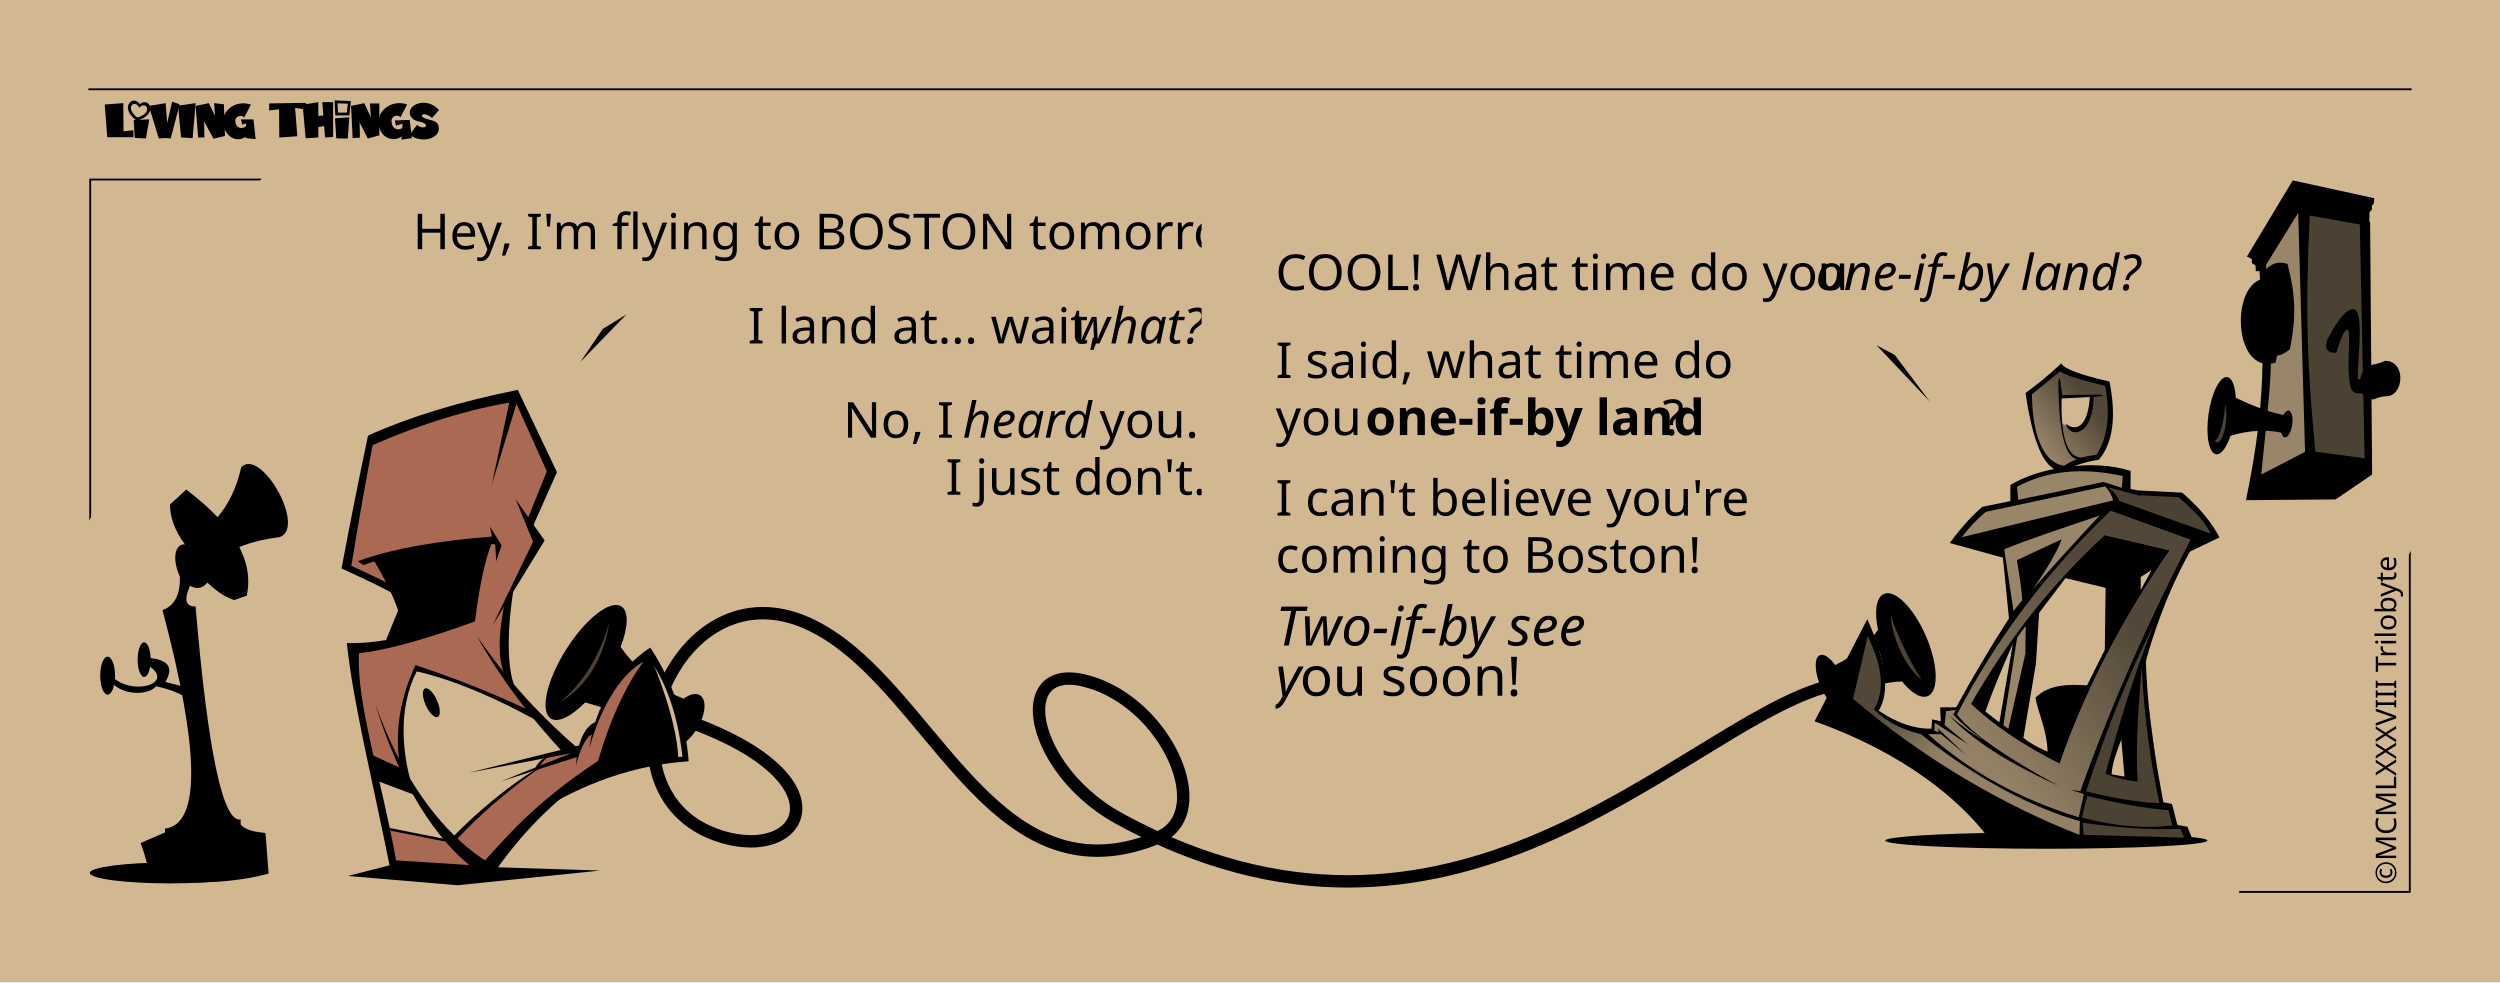
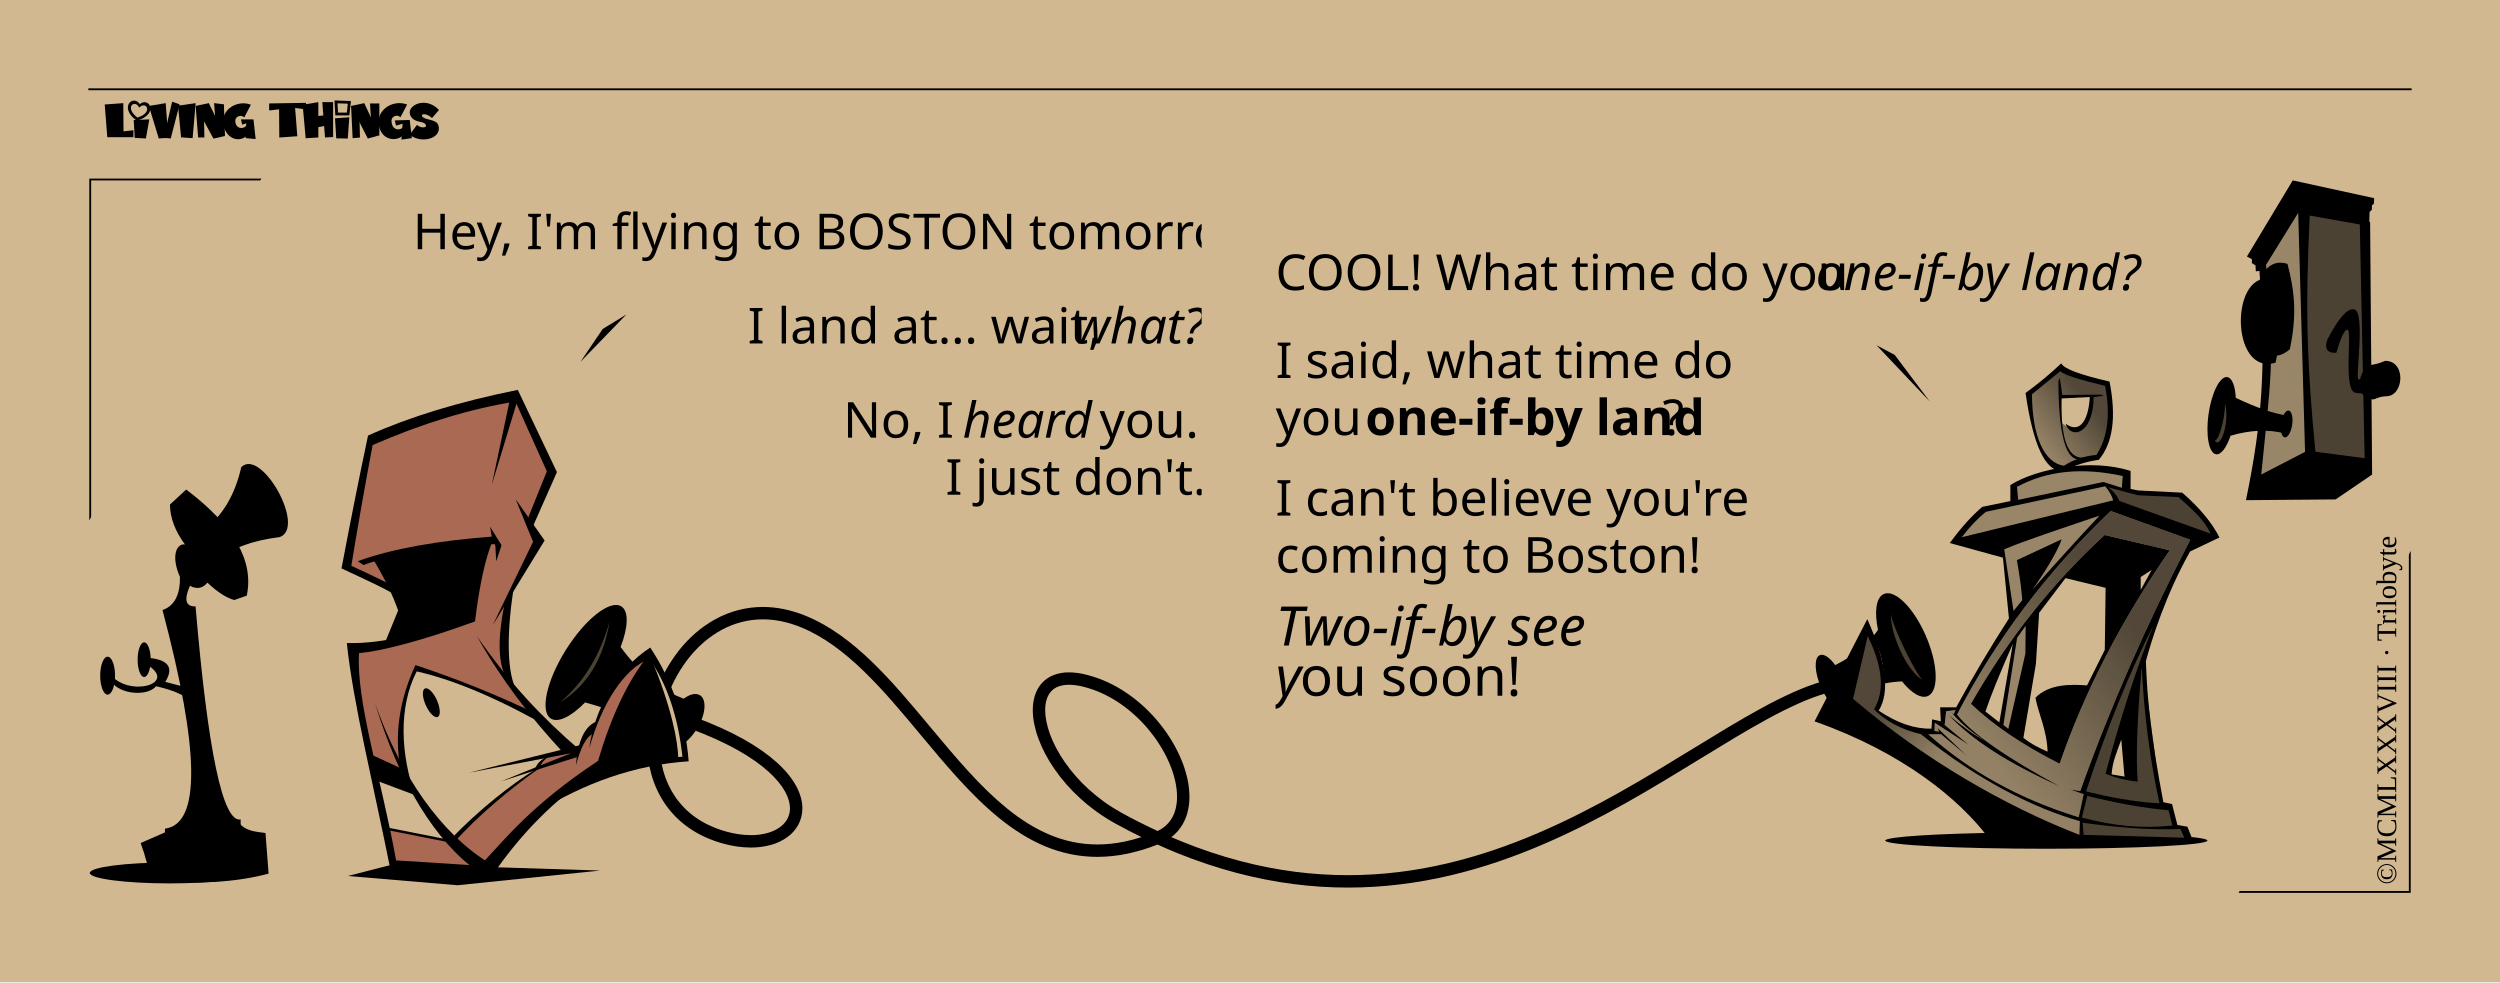
<svg xmlns="http://www.w3.org/2000/svg" style="isolation:isolate" viewBox="0 0 1008 396" width="1008pt" height="396pt">
  <style type="text/css">
    
  @font-face {
    font-family: 'Comic Neue';
    src: url('neue.ttf') format('truetype');
  }
+ 
+ 

</style>
  <defs>
    <clipPath id="_clipPath_JZOvWIpDelUkZPgj5Ag4tgbzAwbzJobY">
      <rect x="0" y="0" width="1008" height="396" />
    </clipPath>
  </defs>
  <g clip-path="url(#_clipPath_JZOvWIpDelUkZPgj5Ag4tgbzAwbzJobY)">
    <rect x="0" y="0" width="1008" height="396" transform="matrix(1,0,0,1,0,0)" fill="rgb(210,184,144)" />
    <path d=" M 267.723 285.476 C 267.285 287.007 266.942 288.562 266.67 290.13 C 266.14 293.08 265.88 296.07 265.87 299.06 C 265.85 303.03 266.38 306.98 267.43 310.8 C 268.44 314.51 270.06 318.03 272.21 321.21 C 274.44 324.48 277.25 327.33 280.49 329.6 C 282.26 330.84 284.13 331.91 286.09 332.82 C 288.24 333.82 290.47 334.64 292.75 335.27 C 296.01 336.21 299.37 336.7 302.76 336.73 C 305.05 336.75 307.33 336.45 309.54 335.84 C 311.33 335.36 313.01 334.56 314.52 333.48 C 315.75 332.6 316.77 331.46 317.49 330.13 C 318.17 328.84 318.52 327.4 318.52 325.94 C 318.51 324.88 318.36 323.82 318.06 322.8 C 317.71 321.56 317.21 320.36 316.58 319.23 C 315.81 317.84 314.91 316.53 313.89 315.31 C 312.66 313.82 311.31 312.42 309.87 311.14 C 308.14 309.59 306.32 308.15 304.42 306.82 C 302.17 305.25 299.84 303.79 297.44 302.45 C 294.64 300.89 291.77 299.44 288.85 298.12 C 285.47 296.59 282.04 295.19 278.57 293.91 L 276.22 293.04 L 277.95 288.35 L 280.29 289.22 C 283.88 290.54 287.43 291.99 290.91 293.57 C 293.96 294.95 296.95 296.45 299.88 298.09 C 302.42 299.5 304.89 301.05 307.28 302.72 C 309.35 304.16 311.33 305.73 313.2 307.41 C 314.83 308.86 316.35 310.43 317.74 312.11 C 318.95 313.57 320.02 315.14 320.95 316.8 C 321.76 318.26 322.41 319.81 322.87 321.42 C 323.29 322.88 323.51 324.39 323.52 325.92 C 323.53 328.21 322.97 330.47 321.9 332.5 C 320.81 334.5 319.28 336.23 317.43 337.55 C 315.44 338.97 313.22 340.02 310.86 340.66 C 308.21 341.39 305.47 341.75 302.72 341.73 C 298.89 341.7 295.08 341.14 291.39 340.08 C 288.85 339.38 286.37 338.47 283.98 337.36 C 281.76 336.33 279.63 335.1 277.62 333.69 C 273.88 331.07 270.65 327.8 268.07 324.02 C 265.62 320.38 263.77 316.36 262.6 312.13 C 261.44 307.86 260.85 303.47 260.87 299.05 C 260.88 295.77 261.17 292.49 261.74 289.26 C 262.32 286 263.16 282.78 264.25 279.66 C 264.389 279.26 264.532 278.862 264.679 278.465 L 267.723 285.476 L 267.723 285.476 Z " fill="rgb(0,0,0)" />
    <path d=" M 269.815 279.004 C 271.769 274.11 274.403 269.519 277.66 265.37 C 279.49 263.05 281.54 260.9 283.77 258.96 C 285.96 257.07 288.34 255.41 290.87 254.02 C 293.39 252.65 296.06 251.58 298.84 250.85 C 301.69 250.1 304.63 249.72 307.59 249.72 C 310.08 249.73 312.57 249.99 315.02 250.49 C 317.72 251.05 320.36 251.85 322.91 252.91 C 325.2 253.84 327.42 254.92 329.57 256.14 C 331.78 257.39 333.92 258.76 335.98 260.23 C 338.12 261.76 340.18 263.37 342.18 265.07 C 344.24 266.82 346.25 268.65 348.19 270.53 C 352.24 274.49 356.13 278.61 359.84 282.88 C 363.7 287.32 367.5 291.8 371.24 296.33 C 373.75 299.35 376.27 302.35 378.81 305.35 C 381.34 308.32 383.91 311.24 386.53 314.13 C 389.11 316.96 391.77 319.71 394.51 322.39 C 397.18 325 399.97 327.48 402.86 329.84 C 405.68 332.14 408.64 334.26 411.73 336.2 C 414.75 338.1 417.93 339.75 421.21 341.15 C 424.51 342.54 427.94 343.61 431.44 344.35 C 435.06 345.11 438.75 345.49 442.46 345.49 C 446.55 345.48 450.63 345.04 454.64 344.19 C 458.75 343.31 462.78 342.09 466.69 340.53 C 469.35 341.74 472.04 342.89 474.75 343.99 C 482.54 347.14 490.51 349.81 498.63 351.96 C 506.17 353.95 513.82 355.46 521.55 356.46 C 528.83 357.4 536.16 357.87 543.5 357.87 C 550.54 357.87 557.57 357.44 564.55 356.58 C 571.3 355.76 578 354.56 584.63 353 C 591.08 351.48 597.46 349.65 603.74 347.52 C 609.88 345.44 615.94 343.12 621.9 340.56 C 627.73 338.06 633.48 335.38 639.14 332.53 C 644.65 329.75 650.09 326.84 655.46 323.82 C 660.65 320.9 665.79 317.9 670.89 314.84 C 675.76 311.91 680.61 308.96 685.44 305.99 C 690.13 303.1 694.84 300.24 699.56 297.41 C 703.91 294.8 708.31 292.27 712.76 289.84 C 716.77 287.64 720.86 285.6 725.03 283.72 C 728.71 282.05 732.48 280.63 736.35 279.47 L 738.74 278.75 L 737.3 273.96 L 734.9 274.68 C 730.83 275.91 726.85 277.4 722.97 279.16 C 718.69 281.09 714.48 283.19 710.36 285.46 C 705.85 287.92 701.39 290.48 696.99 293.12 C 692.25 295.96 687.53 298.83 682.82 301.73 C 678 304.7 673.17 307.64 668.32 310.55 C 663.26 313.59 658.15 316.56 653.01 319.46 C 647.7 322.45 642.33 325.32 636.89 328.06 C 631.32 330.87 625.66 333.51 619.93 335.97 C 614.09 338.47 608.15 340.75 602.14 342.79 C 596 344.86 589.78 346.65 583.48 348.13 C 577.03 349.65 570.51 350.82 563.94 351.62 C 557.16 352.45 550.33 352.87 543.5 352.87 C 536.38 352.87 529.26 352.41 522.19 351.5 C 514.68 350.53 507.24 349.07 499.91 347.13 C 492 345.03 484.22 342.43 476.63 339.35 C 475.17 338.76 473.72 338.15 472.27 337.53 C 472.53 337.34 472.78 337.14 473.03 336.93 C 474.51 335.66 475.78 334.16 476.77 332.48 C 477.75 330.81 478.47 329.01 478.91 327.14 C 479.37 325.2 479.6 323.22 479.58 321.23 C 479.57 318.78 479.29 316.33 478.75 313.94 C 478.17 311.37 477.38 308.86 476.37 306.44 C 475.31 303.86 474.05 301.36 472.62 298.97 C 471.13 296.47 469.46 294.07 467.63 291.81 C 463.85 287.08 459.4 282.94 454.41 279.51 C 451.87 277.77 449.19 276.25 446.39 274.97 C 443.57 273.68 440.64 272.67 437.62 271.94 C 435.48 271.41 433.29 271.12 431.08 271.1 C 428.93 271.06 426.8 271.44 424.79 272.2 C 422.97 272.91 421.34 274.03 420.03 275.48 C 418.78 276.92 417.83 278.6 417.27 280.43 C 416.68 282.34 416.4 284.33 416.42 286.33 C 416.43 288.2 416.63 290.06 417 291.89 C 417.41 293.9 417.97 295.88 418.69 297.8 C 419.46 299.9 420.37 301.94 421.42 303.91 C 422.54 306.05 423.8 308.11 425.17 310.09 C 428.2 314.45 431.71 318.44 435.64 321.99 C 439.98 325.93 444.78 329.34 449.92 332.16 C 453.32 334.03 456.77 335.82 460.26 337.52 C 458.07 338.22 455.85 338.82 453.59 339.3 C 449.93 340.08 446.19 340.48 442.45 340.49 C 439.09 340.49 435.75 340.15 432.47 339.46 C 429.28 338.79 426.16 337.81 423.16 336.54 C 420.12 335.25 417.18 333.72 414.38 331.96 C 411.48 330.14 408.68 328.14 406.02 325.97 C 403.24 323.7 400.57 321.31 398 318.81 C 395.33 316.21 392.74 313.52 390.23 310.76 C 387.65 307.92 385.11 305.04 382.63 302.11 C 380.1 299.13 377.59 296.14 375.09 293.14 C 371.32 288.58 367.5 284.07 363.61 279.6 C 359.81 275.22 355.83 271 351.68 266.95 C 349.66 264.98 347.57 263.09 345.42 261.26 C 343.32 259.47 341.14 257.77 338.89 256.16 C 336.68 254.59 334.4 253.13 332.04 251.79 C 329.71 250.47 327.29 249.3 324.81 248.28 C 321.98 247.11 319.03 246.21 316.03 245.59 C 313.25 245.02 310.43 244.73 307.59 244.72 C 304.21 244.72 300.84 245.16 297.56 246.02 C 294.4 246.85 291.35 248.07 288.48 249.64 C 285.63 251.2 282.95 253.06 280.5 255.19 C 278.02 257.33 275.76 259.71 273.73 262.28 C 271.223 265.477 269.053 268.914 267.241 272.535 L 269.815 279.004 L 269.815 279.004 Z  M 466.76 335.07 C 467.85 334.55 468.87 333.89 469.8 333.11 C 470.85 332.21 471.75 331.14 472.46 329.95 C 473.18 328.71 473.72 327.37 474.05 325.98 C 474.41 324.44 474.59 322.85 474.58 321.27 C 474.57 319.17 474.33 317.08 473.87 315.04 C 473.36 312.75 472.65 310.51 471.75 308.34 C 470.78 305.99 469.64 303.72 468.33 301.54 C 466.95 299.23 465.42 297.03 463.73 294.94 C 460.26 290.59 456.16 286.78 451.58 283.63 C 449.28 282.06 446.85 280.68 444.31 279.52 C 441.78 278.36 439.14 277.45 436.43 276.8 C 434.66 276.35 432.84 276.12 431.01 276.1 C 429.5 276.07 428 276.33 426.58 276.86 C 425.51 277.29 424.55 277.95 423.77 278.81 C 422.99 279.7 422.4 280.76 422.05 281.9 C 421.61 283.32 421.4 284.8 421.42 286.29 C 421.43 287.83 421.59 289.38 421.9 290.9 C 422.26 292.65 422.75 294.38 423.37 296.06 C 424.07 297.95 424.9 299.8 425.84 301.58 C 426.87 303.53 428.02 305.42 429.28 307.24 C 432.09 311.28 435.35 314.99 439 318.28 C 443.05 321.96 447.52 325.15 452.32 327.78 C 457.05 330.38 461.87 332.81 466.76 335.07 Z " fill-rule="evenodd" fill="rgb(0,0,0)" />
    <g>
      <path d=" M 913.663 106.801 C 917.563 145.323 915.346 154.394 911.734 191.33 L 929.394 182.192 L 926.633 85.826 L 913.663 106.801 L 913.663 106.801 Z  M 955.3 89.427 L 955.633 89.508 L 956.44 191.34 L 941.724 201.366 L 905.572 201.669 C 912.097 170.17 913.804 147.337 911.006 109.236 L 909.552 109.407 L 909.419 107.015 L 907.958 106.085 L 907.958 104.49 L 905.965 103.427 L 924.435 72.739 L 957.273 79.907 L 957.14 82.166 L 956.343 82.83 L 956.343 84.558 L 955.413 85.488 L 955.3 89.427 L 955.3 89.427 Z  M 931.288 86.915 L 951.479 90.501 L 953.419 184.75 L 933.581 182.142 C 930.275 148.218 929.399 125.581 931.288 86.915 Z " fill-rule="evenodd" fill="rgb(0,0,0)" />
      <g>
        <path d=" M 919.757 170.663 C 920.182 167.676 921.526 165.379 922.755 165.536 C 923.984 165.693 924.637 168.245 924.211 171.231 C 923.786 174.217 922.442 176.514 921.213 176.358 C 919.984 176.201 919.331 173.649 919.757 170.663 Z " fill-rule="evenodd" fill="rgb(0,0,0)" />
        <path d=" M 901.472 160.409 C 901.223 155.634 899.959 152.283 898.001 152.034 C 895.079 151.661 891.713 158.335 890.488 166.929 C 889.263 175.522 890.641 182.801 893.562 183.174 C 895.562 183.429 897.771 180.383 899.362 175.688 C 907.303 173.353 914.601 173.049 921.053 174.73 L 921.438 171.107 L 921.823 167.483 C 916.818 166.799 909.968 164.437 901.472 160.409 Z  M 897.106 162.571 C 899.203 170.145 895.096 182.142 892.868 177.233 C 894.124 179.118 897.286 169.114 897.106 162.571 Z " fill-rule="evenodd" fill="rgb(0,0,0)" />
      </g>
      <path d=" M 917.069 112.725 C 919.992 123.135 920.14 134.299 917.511 146.215 C 898.834 151.921 898.977 107.168 917.069 112.725 Z " fill="rgb(0,0,0)" />
      <path d=" M 915.863 116.302 C 917.991 124.614 918.099 133.527 916.185 143.041 C 902.582 147.597 902.686 111.866 915.863 116.302 Z " fill="rgb(0,0,0)" />
      <path d=" M 922.311 106.402 C 925.403 118.002 926.047 127.545 923.266 140.822 C 905.293 155.89 903.17 100.21 922.311 106.402 Z " fill="rgb(0,0,0)" />
      <path d=" M 951.609 152.897 C 951.376 152.945 951.154 152.974 950.944 152.985 C 949.547 152.709 953.918 125.648 949.168 124.73 Q 945.139 123.952 938.495 136.706 C 936.604 141.545 939.567 142.485 942.02 142.208 Q 944.961 132.191 946.643 133.023 C 948.325 133.856 944.753 157.167 949.588 158.353 Q 950.792 158.649 952.359 158.619 C 953.278 160.216 954.893 161.241 957.273 160.988 C 958.958 160.235 960.493 159.831 961.873 159.774 C 969.252 160.089 970.399 145.531 961.725 145.479 C 959.776 146.31 958.179 146.807 956.927 146.967 C 954.003 147.324 952.164 149.984 951.609 152.897 Z " fill-rule="evenodd" fill="rgb(0,0,0)" />
      <path d=" M 919.773 111.073 C 921.799 120.334 922.221 127.953 920.399 138.554 C 908.622 150.584 907.231 106.13 919.773 111.073 Z " fill="rgb(0,0,0)" />
      <path d=" M 926.867 80.292 L 912.58 103.533 C 914.878 130.961 913.621 162.238 908.777 197.333 L 931.582 184.145 L 926.867 80.292 Z " fill="rgb(0,0,0)" fill-opacity="0.27" />
      <path d=" M 927.977 81.401 L 931.258 189.27 L 954.294 187.267 L 954.294 86.774 L 927.977 81.401 Z " fill="rgb(0,0,0)" fill-opacity="0.64" />
      <path d=" M 896.359 159.844 L 901.359 165.469 L 895.859 179.594 L 891.859 179.844 L 892.109 174.344 L 896.359 159.844 Z " fill="rgb(0,0,0)" fill-opacity="0.64" />
    </g>
    <g>
      <path d=" M 763.434 244.905 L 759.404 249.253 L 765.852 268.737 L 775.737 277.546 L 779.031 273.718 L 763.434 244.905 Z " fill="rgb(0,0,0)" fill-opacity="0.64" />
      <path d=" M 809.235 335.713 C 781.042 336.073 760.142 337.371 760.142 338.916 C 760.142 340.738 789.245 342.218 825.092 342.218 C 860.938 342.218 890.041 340.738 890.041 338.916 C 890.041 338.342 887.159 337.803 882.091 337.333 L 882.756 338.652 L 811.572 336.98 L 809.235 335.713 Z " fill-rule="evenodd" fill="rgb(0,0,0)" />
      <path d=" M 851.322 203.648 L 854.148 203.798 L 848.694 195.387 L 856.944 197.333 L 857.366 190.577 C 839.444 187.293 824.301 189.086 811.905 195.925 L 812.046 202.822 L 799.379 205.355 L 788.225 217.881 L 807.789 223.37 L 811.589 248.282 L 851.322 203.648 Z " fill="rgb(0,0,0)" fill-opacity="0.27" />
      <path d=" M 818.734 249.253 L 811.957 258.049 L 806.622 292.657 L 811.524 295.396 L 819.023 262.231 L 818.734 249.253 Z " fill="rgb(0,0,0)" fill-opacity="0.27" />
      <path d=" M 849.388 195.867 L 861.819 198.586 L 879.105 199.557 C 887.428 206.806 891.906 212.513 892.506 216.649 L 853.661 203.247 L 849.388 195.867 Z " fill="rgb(0,0,0)" fill-opacity="0.64" />
      <path d=" M 862.54 270.132 L 857.821 313.787 L 850.21 312.168 L 865.823 260.698 L 870.015 246.836 C 858.153 270.592 848.119 294.719 839.885 319.189 L 841.028 320.171 L 838.949 330.528 L 839.567 337.438 L 882.498 338.252 L 880.476 333.871 L 876.713 333.478 L 874.971 325.276 L 871.657 325.445 L 863.792 265.385 L 862.54 270.132 Z " fill="rgb(0,0,0)" fill-opacity="0.64" />
      <path d=" M 746.177 279.05 C 745.659 279.209 745.135 279.374 744.605 279.542 L 744.605 279.542 C 745.1 282.74 744.65 285.205 743.227 285.916 C 740.911 287.074 736.888 283.149 734.249 277.158 C 731.61 271.167 731.347 265.363 733.663 264.205 C 735.278 263.398 737.721 265.06 739.947 268.168 C 744.127 266.101 747.754 263.726 750.832 261.045 L 746.177 279.05 Z  M 759.346 275.657 C 762.245 275.103 764.763 274.803 766.906 274.753 C 770.74 279.541 774.745 281.938 777.486 280.569 C 781.861 278.382 781.365 267.419 776.38 256.102 C 771.395 244.785 763.796 237.373 759.421 239.559 C 756.387 241.075 755.696 246.814 757.212 253.958 C 756.558 254.905 755.855 255.824 755.098 256.714 C 758.55 262.936 759.965 269.248 759.346 275.657 Z  M 762.473 247.544 C 761.955 254.786 768.615 270.974 775.737 274.475 C 774.042 275.125 762.566 251.939 762.473 247.544 L 762.473 247.544 Z " fill-rule="evenodd" fill="rgb(0,0,0)" />
      <path d=" M 856.592 313.109 L 855.305 298.172 C 853.258 303.966 851.827 306.811 851.381 312.224 L 856.592 313.109 L 856.592 313.109 L 856.592 313.109 L 856.592 313.109 L 856.592 313.109 L 856.592 313.109 L 856.592 313.109 L 856.592 313.109 L 856.592 313.109 L 856.592 313.109 L 856.592 313.109 L 856.592 313.109 L 856.592 313.109 L 856.592 313.109 Z  M 863.136 232.657 L 867.544 229.816 L 863.136 237.87 L 863.136 232.657 L 863.136 232.657 L 863.136 232.657 L 863.136 232.657 L 863.136 232.657 L 863.136 232.657 L 863.136 232.657 L 863.136 232.657 L 863.136 232.657 L 863.136 232.657 L 863.136 232.657 Z  M 832.813 233.103 L 848.987 237.019 L 848.646 262.046 L 841.496 276.347 C 835.137 275.909 826.219 275.648 820.693 281.331 C 821.716 287.282 825.322 294.237 825.583 303.073 C 821.521 301.33 818.271 299.48 815.827 297.516 L 820.869 267.692 L 822.176 247.094 L 832.813 233.103 L 832.813 233.103 L 832.813 233.103 L 832.813 233.103 L 832.813 233.103 L 832.813 233.103 L 832.813 233.103 L 832.813 233.103 L 832.813 233.103 L 832.813 233.103 L 832.813 233.103 L 832.813 233.103 Z  M 811.558 259.624 C 806.15 271.884 802.482 280.983 800.525 286.892 L 806.139 291.252 L 811.558 259.624 L 811.558 259.624 L 811.558 259.624 L 811.558 259.624 L 811.558 259.624 L 811.558 259.624 L 811.558 259.624 L 811.558 259.624 L 811.558 259.624 L 811.558 259.624 L 811.558 259.624 Z  M 868.203 252.313 Q 853.703 280.781 841.105 319.106 C 849.244 321.126 860.748 323.471 870.689 323.867 Q 864.905 297.431 863.543 268.737 Q 860.764 300.498 861.928 315.163 C 857.297 314.687 852.968 313.619 848.937 311.953 Q 857.953 278.281 868.203 252.313 L 868.203 252.313 L 868.203 252.313 L 868.203 252.313 L 868.203 252.313 L 868.203 252.313 L 868.203 252.313 L 868.203 252.313 L 868.203 252.313 Z  M 839.707 331.721 L 840.124 336.622 L 880.696 337.758 L 879.156 334.24 C 865.633 334.761 852.891 333.528 839.707 331.721 L 839.707 331.721 L 839.707 331.721 L 839.707 331.721 L 839.707 331.721 L 839.707 331.721 L 839.707 331.721 L 839.707 331.721 Z  M 841.592 320.903 L 839.409 329.634 C 852.337 333.082 863.835 334.154 875.898 332.843 L 874.357 326.681 C 863.919 325.787 853.666 323.863 841.592 320.903 L 841.592 320.903 L 841.592 320.903 L 841.592 320.903 L 841.592 320.903 L 841.592 320.903 L 841.592 320.903 Z  M 800.68 206.37 C 797.378 209.049 794.148 212.462 790.983 216.605 L 852.051 201.74 C 851.498 199.843 850.423 197.96 848.818 196.083 L 800.68 206.37 L 800.68 206.37 L 800.68 206.37 L 800.68 206.37 L 800.68 206.37 L 800.68 206.37 Z  M 862.033 199.702 L 850.031 196.488 Q 853.283 198.891 854.527 201.995 L 891.307 215.155 C 888.531 209.071 883.026 204.681 878.327 200.406 L 862.033 199.702 L 862.033 199.702 L 862.033 199.702 L 862.033 199.702 L 862.033 199.702 Z  M 815.376 241.979 C 814.139 243.486 812.963 244.944 811.849 246.351 L 808.104 221.456 C 816.641 217.927 829.844 213.534 846.542 207.89 C 837.871 217.1 825.742 230.536 819.377 237.87 C 823.192 232.636 829.815 222.263 831.215 217.459 L 813.202 225.858 Q 814.916 235.378 815.376 241.979 L 815.376 241.979 L 815.376 241.979 L 815.376 241.979 Z  M 816.644 263.502 L 816.748 252.313 L 813.302 257.147 L 807.764 292.309 L 809.751 293.871 L 816.644 263.502 L 816.644 263.502 L 816.644 263.502 Z  M 813.256 196.284 L 813.732 201.546 L 848.063 194.332 L 855.516 196.689 L 855.897 191.932 C 839.511 188.33 825.301 189.784 813.256 196.284 L 813.256 196.284 Z  M 848.593 215.713 L 874.835 221.878 C 855.111 250.514 840.318 279.195 830.452 307.915 C 815.705 300.496 803.79 292.455 794.699 283.786 C 809.513 257.786 827.482 235.099 848.593 215.713 L 848.593 215.713 L 848.593 215.713 L 848.593 215.713 L 848.593 215.713 L 848.593 215.713 L 848.593 215.713 L 848.593 215.713 L 848.593 215.713 L 848.593 215.713 L 848.593 215.713 Z  M 851.04 206.035 L 883.096 217.638 Q 856.749 268.442 838.757 318.968 L 834.692 318.306 L 840.124 320.239 L 838.13 329.486 C 814.431 322.21 794.227 311.077 777.488 296.058 L 782.627 296.052 L 793.123 304.831 L 781.175 293.477 L 781.835 294.996 L 779.987 294.731 L 780.119 291.431 L 793.915 300.408 L 784.079 292.289 L 784.674 286.744 L 788.489 286.323 L 787.702 287.995 L 786.719 287.159 Q 791.881 293.31 799.876 298.36 Q 794.385 295.551 785.745 288.311 C 794.833 298.201 809.763 307.792 830.527 317.079 C 808.796 305.326 794.983 295.666 789.082 288.096 C 804.739 257.824 825.393 230.472 851.04 206.035 L 851.04 206.035 L 851.04 206.035 L 851.04 206.035 L 851.04 206.035 L 851.04 206.035 L 851.04 206.035 L 851.04 206.035 L 851.04 206.035 L 851.04 206.035 L 851.04 206.035 Z  M 799.232 204.383 C 795.262 207.794 791.168 212.127 786.158 218.95 L 807.582 224.854 L 810.007 249.365 C 802.725 260.625 795.634 272.569 788.728 285.189 L 782.263 285.189 L 782.533 290.846 L 779.031 290.038 L 778.762 293.809 C 772.018 293.963 764.927 291.541 757.483 286.536 C 762.093 279.094 760.569 266.795 752.904 249.635 L 731.625 290.846 C 767.674 303.527 790.38 322.72 801.57 337.601 L 884.327 339.218 L 881.957 333.336 L 877.917 332.606 L 875.762 324.178 L 872.261 323.448 C 867.33 297.218 865.823 283.229 865.217 266.586 C 867.463 258.196 873.251 239.654 883.035 222.363 L 894.886 216.706 C 891.901 210.782 886.9 204.762 879.875 198.64 L 861.999 197.738 L 859.033 197.125 L 859.062 189.906 C 843.471 184.746 821.364 188.821 810.579 195.562 L 810.579 202.027 L 799.232 204.383 L 799.232 204.383 L 799.232 204.383 L 799.232 204.383 L 799.232 204.383 L 799.232 204.383 L 799.232 204.383 L 799.232 204.383 L 799.232 204.383 L 799.232 204.383 L 799.232 204.383 L 799.232 204.383 L 799.232 204.383 L 799.232 204.383 Z  M 774.489 295.997 C 797.314 314.494 820.215 325.932 838.601 331.088 L 838.443 336.622 C 808.428 324.968 775.98 306.336 747.159 281.762 L 753.065 256.47 C 759.126 268.805 759.978 278.645 755.617 285.983 C 760.436 291.022 767.339 294.373 774.489 295.997 Z " fill-rule="evenodd" fill="rgb(0,0,0)" />
      <path d=" M 791.141 217.801 L 807.029 223.164 L 806.624 220.027 L 850.589 204.437 L 886.492 217.716 L 884.457 219.976 L 891.642 217.143 L 851.771 202.938 L 791.141 217.801 Z " fill="rgb(0,0,0)" />
      <linearGradient id="_lgradient_0" x1="0.148" y1="0.712" x2="0.65" y2="0.239" gradientTransform="matrix(105.608,0,0,123.451,777.488,206.035)" gradientUnits="userSpaceOnUse">
        <stop offset="0%" stop-opacity="0.3" style="stop-color:rgb(0,0,0)" />
        <stop offset="100%" stop-opacity="0.61" style="stop-color:rgb(0,0,0)" />
      </linearGradient>
      <path d=" M 851.04 206.035 L 883.096 217.638 Q 856.749 268.442 838.757 318.968 L 834.692 318.306 L 840.124 320.239 L 838.13 329.486 C 814.431 322.21 794.227 311.077 777.488 296.058 L 782.627 296.052 L 793.123 304.831 L 781.175 293.477 L 781.835 294.996 L 779.987 294.731 L 780.119 291.431 L 793.915 300.408 L 784.079 292.289 L 784.674 286.744 L 788.489 286.323 L 787.702 287.995 L 786.719 287.159 Q 791.881 293.31 799.876 298.36 Q 794.385 295.551 785.745 288.311 C 794.833 298.201 809.763 307.792 830.527 317.079 C 808.796 305.326 794.983 295.666 789.082 288.096 C 804.739 257.824 825.393 230.472 851.04 206.035 Z  M 848.593 215.713 L 874.835 221.878 C 855.111 250.514 840.318 279.195 830.452 307.915 C 815.705 300.496 803.79 292.455 794.699 283.786 C 809.513 257.786 827.482 235.099 848.593 215.713 Z " fill-rule="evenodd" fill="url(#_lgradient_0)" />
      <linearGradient id="_lgradient_1" x1="0.433" y1="0.564" x2="0.143" y2="0.369" gradientTransform="matrix(94.513,0,0,85.42,744.411,252.562)" gradientUnits="userSpaceOnUse">
        <stop offset="0%" stop-opacity="0.3" style="stop-color:rgb(0,0,0)" />
        <stop offset="100%" stop-opacity="0.61" style="stop-color:rgb(0,0,0)" />
      </linearGradient>
      <path d=" M 752.829 252.562 L 744.411 285.299 C 779.582 312.082 810.8 329.244 838.924 337.982 L 838.901 330.644 C 810.738 320.849 789.715 309.017 775.804 295.12 C 769.985 294.575 763.648 291.571 756.765 286.078 C 761.3 279.452 759.998 268.289 752.829 252.562 Z " fill="url(#_lgradient_1)" />
      <linearGradient id="_lgradient_2" x1="0.148" y1="0.712" x2="0.65" y2="0.239" gradientTransform="matrix(32.888,0,0,40.272,817.862,148.939)" gradientUnits="userSpaceOnUse">
        <stop offset="0%" stop-opacity="0.3" style="stop-color:rgb(0,0,0)" />
        <stop offset="100%" stop-opacity="0.61" style="stop-color:rgb(0,0,0)" />
      </linearGradient>
      <path d=" M 849.21 154.431 L 831.363 148.939 L 817.862 159.465 C 819.268 176.367 823.472 186.293 830.447 189.211 L 846.007 184.177 C 850.965 175.928 852.043 166.023 849.21 154.431 Z  M 843.562 159.861 L 831.022 160.136 L 831.16 170.471 C 838.417 176.029 842.553 172.494 843.562 159.861 Z " fill-rule="evenodd" fill="url(#_lgradient_2)" />
      <path d=" M 816.704 158.453 C 821.939 154.628 826.744 150.643 831.112 146.494 C 832.005 148.62 838.491 151.071 850.563 153.842 C 853.367 168.141 851.928 178.661 846.241 185.396 C 841.404 186.045 836.507 187.584 831.545 190.007 C 824.685 190.046 819.74 179.53 816.704 158.453 L 816.704 158.453 Z  M 830.665 149.7 L 819.281 158.975 C 819.422 176.261 824.338 186.715 832.21 187.785 C 836.02 185.309 840.378 183.859 845.28 183.428 C 849.823 176.471 850.996 167.198 848.793 155.602 C 838.283 153.067 832.242 151.101 830.665 149.7 L 830.665 149.7 Z " fill-rule="evenodd" fill="rgb(0,0,0)" />
      <path d=" M 830.524 152.37 L 829.962 153.635 C 829.998 178.069 833.7 188.33 841.064 184.412 C 834.078 185.729 830.801 177.814 831.227 160.662 L 842.61 160.1 C 842 170.404 838.126 174.771 832.83 170.833 C 834.917 177.294 844.015 175.277 844.156 160.1 L 848.231 159.537 L 847.107 159.116 L 831.508 159.256 L 830.524 152.37 Z " fill="rgb(0,0,0)" />
    </g>
    <g>
      <g opacity="0.43">
        <path d=" M 155.749 334.296 L 181.968 339.126 C 194.376 326.588 208.085 315.728 216.91 309.876 Q 217.461 307.379 221.648 304.504 L 232.815 301.944 L 239.916 292.898 C 244.794 277.148 251.768 268 260.807 265.423 C 253.762 276.83 247.753 290.97 242.751 307.811 C 227.181 316.979 210.748 331.637 193.42 351.756 L 158.911 348.92 L 155.749 334.296 Z " fill="rgb(118,0,0)" />
      </g>
      <path d=" M 158.892 348.406 L 140.243 353.202 L 184.468 356.932 L 242.013 351 L 158.892 348.406 Z " fill="rgb(0,0,0)" />
      <path d=" M 156.295 333.67 L 156.595 334.771 L 182.818 339.976 C 192.74 328.715 206.419 317.498 217.641 309.625 C 218.058 307.636 219.768 305.832 222.742 304.181 L 221.421 304.486 C 218.033 306.201 216.141 308.167 215.716 310.354 C 206.628 315.921 193.358 326.176 181.417 338.675 L 156.295 333.67 Z " fill="rgb(0,0,0)" />
      <path d=" M 273.466 305.505 C 273.32 299.476 271.112 285.666 261.936 264.051 C 252.931 277.148 246.521 291.58 242.698 307.337 L 225.749 320.621 C 239.396 313.36 253.677 308.324 273.466 305.505 Z " fill="rgb(0,0,0)" />
      <g opacity="0.43">
        <path d=" M 150.37 311.148 L 163.365 313.536 C 159.791 296.707 161.386 282.233 168.143 270.103 C 175.253 272.074 182.502 274.512 189.792 277.27 C 198.825 280.689 207.922 284.6 216.895 288.724 L 204.192 273.144 L 204.192 241.872 L 218.09 218.419 L 213.312 211.036 L 222.433 190.188 L 208.427 160.863 C 190.5 162.714 170.197 168.734 149.901 177.593 L 139.478 228.843 L 167.274 241.004 L 160.374 259 L 142.016 261.997 Q 146.246 291.926 150.37 311.148 Z " fill="rgb(118,0,0)" />
      </g>
      <path d=" M 242.814 285.267 C 240.532 284.547 238.222 283.864 235.909 283.223 C 230.389 288.845 225.073 291.578 222.127 289.729 C 217.633 286.908 220.344 274.485 228.178 262.004 L 228.178 262.004 C 236.011 249.523 246.02 241.681 250.514 244.502 C 253.608 246.443 253.288 252.935 250.227 260.866 C 252.079 263.384 253.973 265.697 255.913 267.777 C 250.467 272.629 246.102 278.46 242.814 285.267 L 242.814 285.267 Z  M 276.178 299.398 C 277.858 298.082 279.526 296.226 280.938 293.977 C 284.533 288.249 285.113 282.13 282.231 280.322 C 280.572 279.28 278.124 279.894 275.66 281.701 C 273.795 281.023 271.96 280.198 270.154 279.223 Q 275.132 291.026 276.178 299.398 L 276.178 299.398 Z  M 245.789 250.548 C 243.376 265.626 236.706 276.527 225.749 283.223 C 235.217 275.275 241.917 264.403 245.789 250.548 Z " fill-rule="evenodd" fill="rgb(0,0,0)" />
      <path d=" M 162.132 241.536 C 155.722 237.382 147.58 233.813 137.699 229.194 Q 143.254 199.789 148.395 175.615 Q 173.395 164.326 208.773 157.197 L 224.561 190.359 L 214.912 212.142 L 212.719 209.322 L 220.489 190.046 L 207.833 161.896 Q 180.116 166.394 150.241 179.461 Q 145.839 202.633 141.654 228.136 C 149.804 231.946 156.803 234.998 162.641 238.913 L 162.132 241.536 Z " fill="rgb(0,0,0)" />
      <path d=" M 150.385 225.385 C 154.976 232.958 158.361 239.884 160.531 246.155 L 155.051 259.524 C 169.26 256.873 181.319 252.897 191.219 247.587 L 195.038 218.343 C 179.799 218.542 164.195 220.892 150.385 225.385 Z " fill="rgb(0,0,0)" />
      <path d=" M 198.425 217.254 L 197.59 212.36 L 202.224 219.847 L 200.075 226.293 L 199.717 219.967 L 198.425 217.254 Z " fill="rgb(0,0,0)" />
      <path d=" M 205.878 159.725 L 198.291 195.473 L 208.702 161.265 L 205.878 159.725 Z " fill="rgb(0,0,0)" />
      <path d=" M 207.932 201.32 L 219.588 217.927 L 215.417 224.734 L 198.631 252.13 L 214.922 218.44 L 207.932 201.32 Z " fill="rgb(0,0,0)" />
      <path d=" M 151.263 283.68 C 161.479 312.791 177.888 336.161 197.142 347.911 L 192.802 351.437 C 175.71 339.633 160.753 315.094 151.263 283.68 Z " fill="rgb(0,0,0)" />
      <path d=" M 221.558 321.58 L 215.577 328.175 C 235.639 315.464 256.34 308.393 277.671 306.953 C 276.33 289.981 271.169 274.698 262.181 261.096 C 248.969 269.615 239.636 285.801 237.611 301.716 C 242.445 284.024 251.681 269.377 261.875 265.697 C 268.963 275.829 273.394 288.97 275.16 305.113 C 256.925 305.99 239.061 311.482 221.558 321.58 Z " fill="rgb(0,0,0)" />
      <path d=" M 240.373 290.982 L 239.193 295.91 C 236.578 296.725 234.244 300.985 232.183 308.682 C 232.979 298.774 235.712 292.877 240.373 290.982 Z " fill="rgb(0,0,0)" />
      <path d=" M 234.059 300.4 L 189.051 311.556 L 230.321 303.692 Q 219.884 307.726 201.982 315.075 Q 221.731 308.661 232.924 305.165 L 234.059 300.4 Z " fill="rgb(0,0,0)" />
      <path d=" M 144.226 226.284 C 157.932 221.228 177.079 217.892 199.488 216.27 L 200.772 219.352 C 179.679 219.805 160.88 222.632 146.537 227.825 L 144.226 226.284 Z " fill="rgb(0,0,0)" />
      <path d=" M 203.374 243.658 C 200.545 257.787 200.843 267.729 204.254 273.499 L 207.784 277.386 C 204.364 270.07 204.292 254.356 207.265 236.202 L 203.374 243.658 L 203.374 243.658 Z " fill="rgb(0,0,0)" />
      <path d=" M 192.271 256.491 C 205.48 275.575 218.817 289.503 233.352 302.057 L 227.189 303.597 C 213.801 289.095 202.529 274.664 192.271 256.491 Z " fill="rgb(0,0,0)" />
      <path d=" M 139.846 259.293 C 155.252 259.635 173.044 255.087 190.501 246.183 L 193.325 218.196 L 198.461 218.453 C 195.579 225.566 193.271 236.268 191.528 250.548 C 169.419 258.638 153.476 262.552 144.768 263.358 C 143.497 282.775 153.864 314.314 159.7 346.907 L 193.555 349.058 C 204.304 337.555 214.377 324.571 241.13 306.779 C 246.295 289.153 253.348 273.935 261.738 263.83 L 263.39 266.695 C 253.768 277.739 247.42 291.875 244.34 309.096 C 224.305 320.362 208.044 338.443 197.394 354.655 L 157.635 351.671 C 150.233 314.777 142.344 283.315 139.846 259.293 Z " fill="rgb(0,0,0)" />
      <path d=" M 245.789 246.183 L 230.321 266.695 L 223.416 285.031 L 240.373 278.281 L 250.227 253.031 L 245.789 246.183 Z " fill="rgb(0,0,0)" fill-opacity="0.64" />
      <path d=" M 218.609 288.914 C 201.783 280.758 184.75 273.846 167.501 268.167 C 161 282.278 158.978 296.112 161.429 309.66 L 148.815 303.859 L 151.092 314.485 L 167.294 320.569 C 161.738 304.527 160.432 285.527 168.007 270.697 C 183.604 274.239 202.076 282.169 223.416 294.48 L 218.609 288.914 Z " fill="rgb(0,0,0)" />
      <path d=" M 171.669 284.339 C 170.251 281.172 170.108 278.149 171.349 277.594 C 172.59 277.039 174.748 279.16 176.165 282.328 C 177.582 285.496 177.725 288.518 176.485 289.074 C 175.244 289.629 173.086 287.507 171.669 284.339 Z " fill="rgb(0,0,0)" />
    </g>
    <g>
      <ellipse vector-effect="non-scaling-stroke" cx="68.416" cy="351.972" rx="32.224" ry="4.214" fill="rgb(0,0,0)" />
      <path d=" M 94.457 241.93 L 99.49 240.169 C 102.479 226.189 94.344 211.93 75.077 197.382 L 68.533 203.423 Q 68.568 211.376 74.573 219.53 C 71.172 219.015 68.828 224.224 72.56 232.618 C 72.663 239.878 70.316 244.328 65.513 245.957 C 80.606 302.877 80.945 332.264 66.52 334.11 L 66.52 335.62 L 56.704 339.899 C 58.801 345.562 60.062 350.598 60.479 355 C 79.353 356.691 95.299 355.773 108.299 352.231 L 107.041 335.872 C 103.672 335.36 99.954 335.281 97.185 332.675 Q 96.917 332.422 97.038 330.407 C 89.879 331.772 83.819 303.143 78.852 244.51 C 74.849 244.606 74.096 241.84 76.587 236.205 C 79.374 237.678 81.726 237.25 83.634 234.915 C 87.631 238.709 91.241 241.051 94.457 241.93 Z " fill="rgb(0,0,0)" />
      <ellipse vector-effect="non-scaling-stroke" cx="43.392" cy="272.425" rx="2.994" ry="7.649" fill="rgb(0,0,0)" />
      <ellipse vector-effect="non-scaling-stroke" cx="58.125" cy="265.978" rx="2.634" ry="6.993" fill="rgb(0,0,0)" />
      <path d=" M 44.191 271.66 C 51.797 281.267 71.039 275.922 60.16 268.601 L 59.461 265.213 C 67.849 265.867 70.247 269.112 66.647 274.938 L 74.632 277.015 L 75.431 281.604 C 72.996 279.688 68.84 278.052 62.955 276.687 C 59.461 280.839 48.452 280.114 44.889 274.829 L 44.191 271.66 Z " fill="rgb(0,0,0)" />
      <path d=" M 82.071 213.819 C 89.66 208.096 94.729 199.613 97.27 188.361 C 105.294 180.302 123.662 212.855 112.722 216.558 C 101.57 217.979 93.509 220.98 88.531 225.55 C 83.82 222.971 81.67 219.063 82.071 213.819 Z " fill="rgb(0,0,0)" />
    </g>
    <g>
      <g clip-path="url(#_clipPath_WSA9vhQYlpt3lJrCZvEain4aVt6x9ReD)">
-         <text transform="matrix(1,0,0,1,166.492,100.476)" style="font-family:'Comic Neue';font-weight:400;font-size:20px;font-style:normal;fill:#000000;stroke:none;">Hey, I'm flying to BOSTON tomorrow!</text>
+         <text transform="matrix(1,0,0,1,166.492,100.476)" style="font-family:'Comic Neue';font-weight:400;font-size:20px;font-style:normal;fill:#000000;stroke:none;">Hey, I'm flying to BOSTON tomorrow!
+ 
+ </text>
      </g>
      <defs>
        <clipPath id="_clipPath_WSA9vhQYlpt3lJrCZvEain4aVt6x9ReD">
          <rect x="0" y="0" width="318" height="23" transform="matrix(1,0,0,1,166.492,82.476)" />
        </clipPath>
      </defs>
      <g clip-path="url(#_clipPath_PnFo7qJYREfSVXbAMulTwgf5MT5tLAox)">
-         <text transform="matrix(1,0,0,1,514.309,116.948)" style="font-family:'Comic Neue';font-weight:400;font-size:20px;font-style:normal;fill:#000000;stroke:none;">COOL! What time do you </text>
-         <text transform="matrix(1,0,0,1,732.149,116.948)" style="font-family:'Comic Neue';font-weight:400;font-size:20px;font-style:italic;fill:#000000;stroke:none;">one-if-by land?</text>
+         <text transform="matrix(1,0,0,1,514.309,116.948)" style="font-family:'Comic Neue';font-weight:400;font-size:20px;font-style:normal;fill:#000000;stroke:none;">COOL! What time do you 
+ 
+ </text>
+         <text transform="matrix(1,0,0,1,732.149,116.948)" style="font-family:'Comic Neue';font-weight:400;font-size:20px;font-style:italic;fill:#000000;stroke:none;">one-if-by land?
+ 
+ </text>
      </g>
      <defs>
        <clipPath id="_clipPath_PnFo7qJYREfSVXbAMulTwgf5MT5tLAox">
          <rect x="0" y="0" width="350" height="23" transform="matrix(1,0,0,1,514.309,98.948)" />
        </clipPath>
      </defs>
      <path d=" M 763.945 143.099 L 778.145 161.947 L 756.635 139.223 L 763.945 143.099 Z " fill="rgb(0,0,0)" />
      <path d=" M 234.013 145.919 L 252.578 126.775 L 243.006 132.647 L 234.013 145.919 Z " fill="rgb(0,0,0)" />
      <g clip-path="url(#_clipPath_5xb3bTDGUMhLI4R5GdzPPwDSU5beTtsM)">
-         <text transform="matrix(1,0,0,1,301.492,138.477)" style="font-family:'Comic Neue';font-weight:400;font-size:20px;font-style:normal;fill:#000000;stroke:none;">I land at... wait, </text>
-         <text transform="matrix(1,0,0,1,433.072,138.477)" style="font-family:'Comic Neue';font-weight:400;font-size:20px;font-style:italic;fill:#000000;stroke:none;">what?</text>
+         <text transform="matrix(1,0,0,1,301.492,138.477)" style="font-family:'Comic Neue';font-weight:400;font-size:20px;font-style:normal;fill:#000000;stroke:none;">I land at... wait, 
+ 
+ </text>
+         <text transform="matrix(1,0,0,1,433.072,138.477)" style="font-family:'Comic Neue';font-weight:400;font-size:20px;font-style:italic;fill:#000000;stroke:none;">what?
+ 
+ </text>
      </g>
      <defs>
        <clipPath id="_clipPath_5xb3bTDGUMhLI4R5GdzPPwDSU5beTtsM">
          <rect x="0" y="0" width="183" height="23" transform="matrix(1,0,0,1,301.492,120.477)" />
        </clipPath>
      </defs>
      <g clip-path="url(#_clipPath_SvlMZ11Hx8j37UiRdgGOL0fWlUEMF5KM)">
-         <text transform="matrix(1,0,0,1,514.369,152.419)" style="font-family:'Comic Neue';font-weight:400;font-size:20px;font-style:normal;fill:#000000;stroke:none;">I said, what time do </text>
-         <text transform="matrix(1,0,0,1,514.369,175.419)" style="font-family:'Comic Neue';font-weight:400;font-size:20px;font-style:normal;fill:#000000;stroke:none;">you </text>
-         <text transform="matrix(1,0,0,1,550.489,175.419)" style="font-family:'Comic Neue';font-weight:700;font-size:20px;font-style:normal;fill:#000000;stroke:none;">one-if-by land</text>
-         <text transform="matrix(1,0,0,1,670.349,175.419)" style="font-family:'Comic Neue';font-weight:400;font-size:20px;font-style:normal;fill:#000000;stroke:none;">? </text>
+         <text transform="matrix(1,0,0,1,514.369,152.419)" style="font-family:'Comic Neue';font-weight:400;font-size:20px;font-style:normal;fill:#000000;stroke:none;">I said, what time do 
+ 
+ </text>
+         <text transform="matrix(1,0,0,1,514.369,175.419)" style="font-family:'Comic Neue';font-weight:400;font-size:20px;font-style:normal;fill:#000000;stroke:none;">you 
+ 
+ </text>
+         <text transform="matrix(1,0,0,1,550.489,175.419)" style="font-family:'Comic Neue';font-weight:700;font-size:20px;font-style:normal;fill:#000000;stroke:none;">one-if-by land
+ 
+ </text>
+         <text transform="matrix(1,0,0,1,670.349,175.419)" style="font-family:'Comic Neue';font-weight:400;font-size:20px;font-style:normal;fill:#000000;stroke:none;">? 
+ 
+ </text>
      </g>
      <defs>
        <clipPath id="_clipPath_SvlMZ11Hx8j37UiRdgGOL0fWlUEMF5KM">
          <rect x="0" y="0" width="204.739" height="46" transform="matrix(1,0,0,1,514.309,134.419)" />
        </clipPath>
      </defs>
      <g clip-path="url(#_clipPath_m2CeKq1siB7sawh1weLh2eLyVp4X3TLF)">
-         <text transform="matrix(1,0,0,1,339.972,176.478)" style="font-family:'Comic Neue';font-weight:400;font-size:20px;font-style:normal;fill:#000000;stroke:none;">No, I </text>
-         <text transform="matrix(1,0,0,1,388.172,176.478)" style="font-family:'Comic Neue';font-weight:400;font-size:20px;font-style:italic;fill:#000000;stroke:none;">heard </text>
-         <text transform="matrix(1,0,0,1,443.312,176.478)" style="font-family:'Comic Neue';font-weight:400;font-size:20px;font-style:normal;fill:#000000;stroke:none;">you. </text>
-         <text transform="matrix(1,0,0,1,381.252,199.478)" style="font-family:'Comic Neue';font-weight:400;font-size:20px;font-style:normal;fill:#000000;stroke:none;">I just don't...</text>
+         <text transform="matrix(1,0,0,1,339.972,176.478)" style="font-family:'Comic Neue';font-weight:400;font-size:20px;font-style:normal;fill:#000000;stroke:none;">No, I 
+ 
+ </text>
+         <text transform="matrix(1,0,0,1,388.172,176.478)" style="font-family:'Comic Neue';font-weight:400;font-size:20px;font-style:italic;fill:#000000;stroke:none;">heard 
+ 
+ </text>
+         <text transform="matrix(1,0,0,1,443.312,176.478)" style="font-family:'Comic Neue';font-weight:400;font-size:20px;font-style:normal;fill:#000000;stroke:none;">you. 
+ 
+ </text>
+         <text transform="matrix(1,0,0,1,381.252,199.478)" style="font-family:'Comic Neue';font-weight:400;font-size:20px;font-style:normal;fill:#000000;stroke:none;">I just don't...
+ 
+ </text>
      </g>
      <defs>
        <clipPath id="_clipPath_m2CeKq1siB7sawh1weLh2eLyVp4X3TLF">
          <rect x="0" y="0" width="145" height="46" transform="matrix(1,0,0,1,339.492,158.478)" />
        </clipPath>
      </defs>
      <g clip-path="url(#_clipPath_1DzwCZSOIfuMXVZAcmXrTiD08rXH7TYe)">
-         <text transform="matrix(1,0,0,1,514.309,207.89)" style="font-family:'Comic Neue';font-weight:400;font-size:20px;font-style:normal;fill:#000000;stroke:none;">I can't believe you're </text>
-         <text transform="matrix(1,0,0,1,514.309,230.89)" style="font-family:'Comic Neue';font-weight:400;font-size:20px;font-style:normal;fill:#000000;stroke:none;">coming to Boston!</text>
-         <text transform="matrix(1,0,0,1,514.309,260.29)" style="font-family:'Comic Neue';font-weight:400;font-size:22px;font-style:italic;fill:#000000;stroke:none;">Two-if-by see</text>
-         <text transform="matrix(1,0,0,1,514.309,280.53)" style="font-family:'Comic Neue';font-weight:400;font-size:22px;font-style:italic;fill:#000000;stroke:none;">y</text>
-         <text transform="matrix(1,0,0,1,524.121,280.53)" style="font-family:'Comic Neue';font-weight:400;font-size:22px;font-style:normal;fill:#000000;stroke:none;">ou soon!</text>
+         <text transform="matrix(1,0,0,1,514.309,207.89)" style="font-family:'Comic Neue';font-weight:400;font-size:20px;font-style:normal;fill:#000000;stroke:none;">I can't believe you're 
+ 
+ </text>
+         <text transform="matrix(1,0,0,1,514.309,230.89)" style="font-family:'Comic Neue';font-weight:400;font-size:20px;font-style:normal;fill:#000000;stroke:none;">coming to Boston!
+ 
+ </text>
+         <text transform="matrix(1,0,0,1,514.309,260.29)" style="font-family:'Comic Neue';font-weight:400;font-size:22px;font-style:italic;fill:#000000;stroke:none;">Two-if-by see
+ 
+ </text>
+         <text transform="matrix(1,0,0,1,514.309,280.53)" style="font-family:'Comic Neue';font-weight:400;font-size:22px;font-style:italic;fill:#000000;stroke:none;">y
+ 
+ </text>
+         <text transform="matrix(1,0,0,1,524.121,280.53)" style="font-family:'Comic Neue';font-weight:400;font-size:22px;font-style:normal;fill:#000000;stroke:none;">ou soon!
+ 
+ </text>
      </g>
      <defs>
        <clipPath id="_clipPath_1DzwCZSOIfuMXVZAcmXrTiD08rXH7TYe">
          <rect x="0" y="0" width="204.739" height="96.14" transform="matrix(1,0,0,1,514.309,189.89)" />
        </clipPath>
      </defs>
    </g>
    <g>
      <mask id="_mask_LEPFU1xMRjZTqFaKuJXaihVtpCfuzRg3">
        <path d=" M 36 209.885 L 36 72 L 105.362 72" fill="white" stroke="none" />
      </mask>
      <path d=" M 36 209.885 L 36 72 L 105.362 72" fill="none" />
      <path d=" M 36 209.885 L 36 72 L 105.362 72" fill="none" mask="url(#_mask_LEPFU1xMRjZTqFaKuJXaihVtpCfuzRg3)" vector-effect="non-scaling-stroke" stroke-width="2" stroke="rgb(0,0,0)" stroke-linejoin="miter" stroke-linecap="square" stroke-miterlimit="3" />
      <mask id="_mask_AN6SIIALiXTXQojdQKqXSpCPBjGtBAzY">
        <path d=" M 972 222.115 L 972 360 L 902.638 360" fill="white" stroke="none" />
      </mask>
      <path d=" M 972 222.115 L 972 360 L 902.638 360" fill="none" />
      <path d=" M 972 222.115 L 972 360 L 902.638 360" fill="none" mask="url(#_mask_AN6SIIALiXTXQojdQKqXSpCPBjGtBAzY)" vector-effect="non-scaling-stroke" stroke-width="2" stroke="rgb(0,0,0)" stroke-linejoin="miter" stroke-linecap="square" stroke-miterlimit="3" />
      <line x1="972" y1="36" x2="36" y2="36" vector-effect="non-scaling-stroke" stroke-width="1" stroke="rgb(0,0,0)" stroke-linejoin="miter" stroke-linecap="square" stroke-miterlimit="3" />
      <g>
        <path d=" M 56.352 41.996 C 60.013 38.826 64.355 45.937 55.162 48.689 C 47.599 43.201 53.868 37.936 56.352 41.996 Z  M 56.125 43.391 C 58.968 40.415 61.984 45.474 55.384 47.392 C 49.918 43.193 54.481 39.838 56.125 43.391 Z " fill-rule="evenodd" fill="rgb(0,0,0)" />
        <path d=" M 60.024 42.705 L 66.809 41.587 L 67.84 55.578 L 64.013 55.824 L 60.024 42.705 Z " fill="rgb(0,0,0)" />
        <path d=" M 65.985 55.578 L 68.835 55.824 L 72.418 42.056 L 69.405 41.016 L 65.985 55.578 Z " fill="rgb(0,0,0)" />
        <path d=" M 97.167 48.149 L 97.646 50.26 L 99.319 49.734 L 99.006 55.675 L 103.075 56.074 L 102.199 48.149 L 97.167 48.149 Z " fill="rgb(0,0,0)" />
        <path d=" M 98.469 47.368 L 101.159 42.199 C 94.973 39.925 87.842 45.102 90.474 51.804 C 92.731 57.549 98.735 57.066 100.425 53.359 L 99.639 49.818 C 99.193 52.218 94.871 52.562 94.86 48.612 C 94.856 47.051 97.22 45.95 98.469 47.368 Z " fill="rgb(0,0,0)" />
        <path d=" M 159.183 48.551 L 159.662 50.662 L 162.327 49.873 L 161.858 56.293 L 166.066 55.701 L 165.19 48.367 L 159.183 48.551 Z " fill="rgb(0,0,0)" />
        <path d=" M 161.46 47.298 L 164.15 42.129 C 157.964 39.855 150.813 44.902 153.038 51.734 C 154.924 57.522 161.726 56.996 163.417 53.289 L 162.991 50.895 C 161.412 52.917 157.851 52.741 157.851 48.542 C 157.851 46.981 160.211 45.88 161.46 47.298 Z " fill="rgb(0,0,0)" />
        <path d=" M 78.887 42.705 L 84.198 41.587 L 90.716 54.82 L 86.069 55.906 L 78.887 42.705 Z " fill="rgb(0,0,0)" />
        <path d=" M 78.887 42.705 L 82.206 43.336 L 82.406 55.418 L 79.883 55.443 L 78.887 42.705 Z " fill="rgb(0,0,0)" />
        <path d=" M 86.324 41.587 L 90.284 42.056 L 90.716 54.82 L 87.21 53.181 L 86.324 41.587 Z " fill="rgb(0,0,0)" />
        <path d=" M 141.555 42.711 L 146.866 41.594 L 152.952 54.568 L 148.305 55.853 L 141.555 42.711 Z " fill="rgb(0,0,0)" />
        <path d=" M 141.555 42.711 L 144.875 43.334 L 145.124 55.461 L 142.185 55.701 L 141.555 42.711 Z " fill="rgb(0,0,0)" />
        <path d=" M 149.189 41.718 L 152.952 41.724 L 152.952 54.568 L 149.878 53.188 L 149.189 41.718 Z " fill="rgb(0,0,0)" />
        <path d=" M 42.228 42.133 L 49.714 41.587 L 49.8 52.964 L 53.798 52.509 L 53.798 55.33 L 43.255 55.33 L 42.228 42.133 Z " fill="rgb(0,0,0)" />
        <path d=" M 123.003 44.099 L 118.99 43.528 L 119.877 54.93 L 112.613 55.451 L 112.526 44.075 L 108.529 44.53 L 108.529 41.708 L 123.419 41.467 L 123.003 44.099 Z " fill="rgb(0,0,0)" />
        <path d=" M 78.887 41.594 L 71.791 42.601 L 73.008 55.385 L 77.667 55.701 L 78.887 41.594 Z " fill="rgb(0,0,0)" />
        <path d=" M 122.027 42.228 L 128.349 41.188 L 128.349 55.425 L 123.246 55.75 L 122.027 42.228 Z " fill="rgb(0,0,0)" />
        <path d=" M 126.991 46.857 L 132.094 46.426 L 132.094 50.549 L 126.991 51.496 L 126.991 46.857 Z " fill="rgb(0,0,0)" />
        <path d=" M 53.908 48.411 L 60.2 48.122 L 58.83 55.824 L 54.333 55.594 L 53.908 48.411 Z " fill="rgb(0,0,0)" />
        <path d=" M 135.075 47.697 L 140.843 47.289 L 140.223 55.853 L 135.573 55.783 L 135.075 47.697 Z " fill="rgb(0,0,0)" />
        <path d=" M 135.205 46.526 L 134.861 40.493 L 141.495 40.746 L 140.863 46.526 L 135.205 46.526 Z  M 136.293 45.397 L 136.08 41.651 L 140.24 41.811 L 139.847 45.397 L 136.293 45.397 Z " fill-rule="evenodd" fill="rgb(0,0,0)" />
        <path d=" M 129.955 41.188 L 134.309 41.188 L 134.309 55.259 L 131.044 55.425 L 129.955 41.188 Z " fill="rgb(0,0,0)" />
        <path d=" M 168.158 50.339 L 165.145 54.303 C 170.068 58.283 178.624 55.659 176.679 50.339 C 175.895 48.195 171.777 48.341 170.594 47.324 C 168.968 45.925 171.771 45.26 174.191 47.603 L 176.999 44.347 C 171.284 38.078 162.232 43.225 166.161 47.603 C 167.885 49.525 170.843 48.762 171.644 50.276 C 172.383 51.673 169.407 51.756 168.158 50.339 Z " fill="rgb(0,0,0)" />
      </g>
      <g clip-path="url(#_clipPath_JR2E9yxTvOhu8MeTCLmz5WXBMmVa0Dta)">
-         <text transform="matrix(0,-0.576,0.576,0,966.134,356.649)" style="font-family:'Libre Caslon Text';font-weight:400;font-size:20px;font-style:normal;fill:#000000;stroke:none;">©MCMLXXXVIII Trilobyte</text>
+         <text transform="matrix(0,-0.576,0.576,0,966.134,356.649)" style="font-family:'Times New Roman';font-weight:400;font-size:20px;font-style:normal;fill:#000000;stroke:none;">©MCMLXXXVIII · Trilobyte</text>
      </g>
      <defs>
        <clipPath id="_clipPath_JR2E9yxTvOhu8MeTCLmz5WXBMmVa0Dta">
          <rect x="0" y="0" width="266" height="24.6" transform="matrix(0,-0.576,0.576,0,954.96,356.649)" />
        </clipPath>
      </defs>
    </g>
  </g>
</svg>
